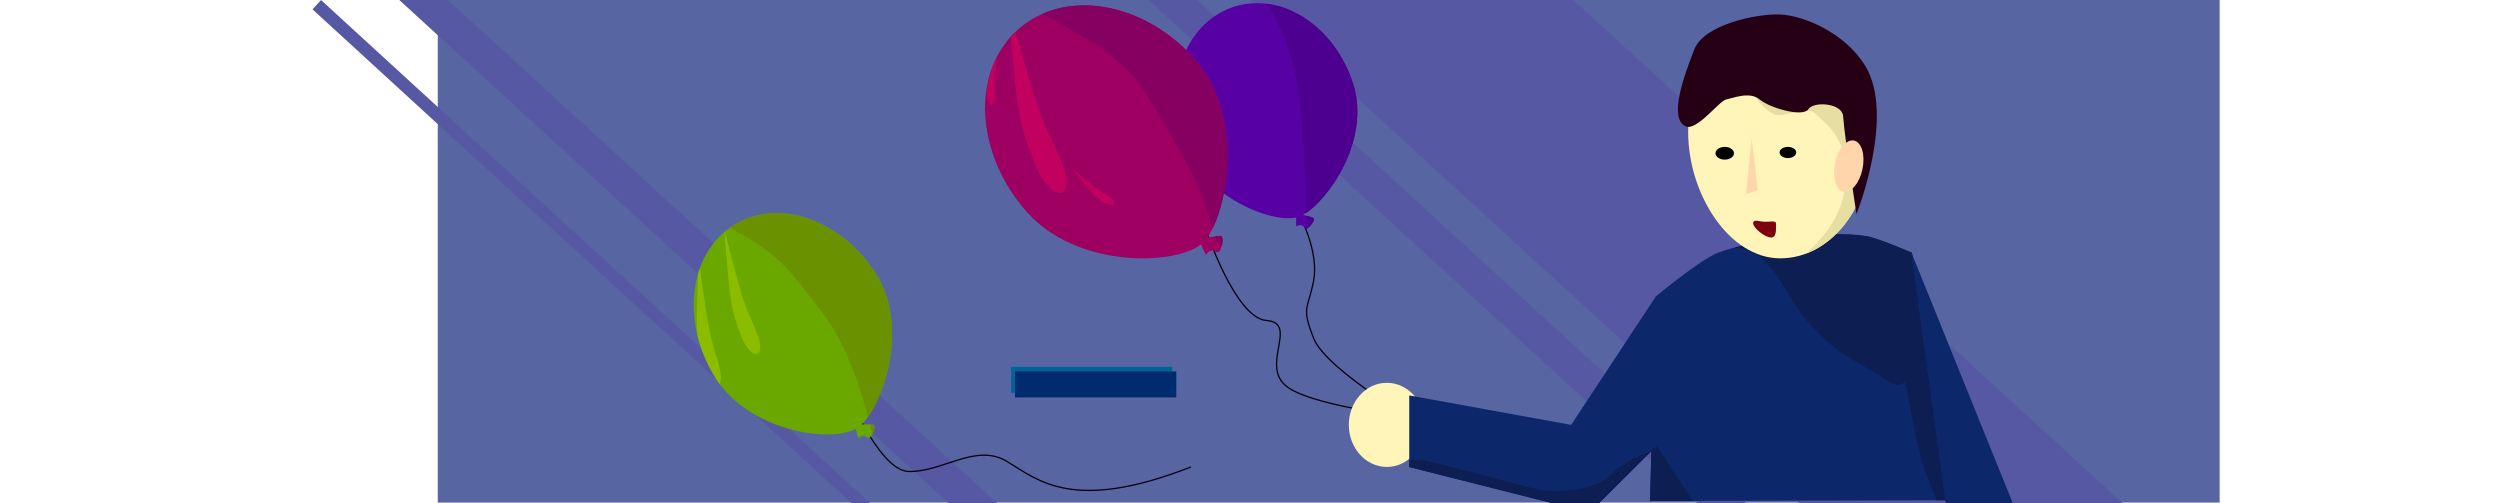
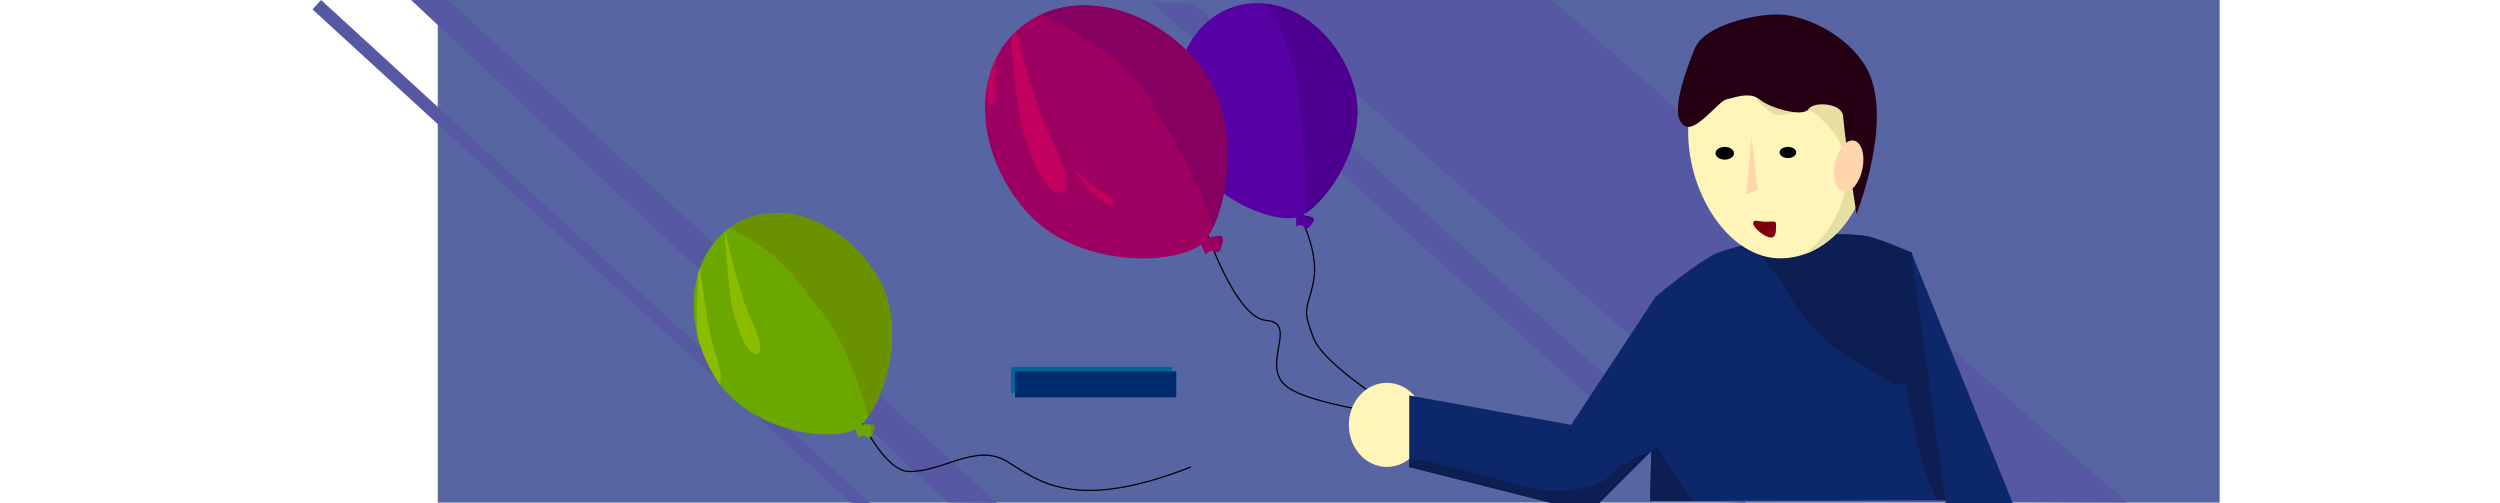
- <svg xmlns="http://www.w3.org/2000/svg" xmlns:xlink="http://www.w3.org/1999/xlink" version="1.1" id="Слой_1" x="0px" y="0px" viewBox="0 0 1920 386" enable-background="new 0 0 1920 386" xml:space="preserve">
-   <rect x="336.2" fill="#5766A3" width="1368.5" height="386" />
-   <rect x="1179.8" y="-321.4" transform="matrix(0.6755 -0.7373 0.7373 0.6755 288.8185 985.0654)" fill="#5758A3" width="167.8" height="971.5" />
-   <rect x="618.6" y="-205.6" transform="matrix(0.6755 -0.7373 0.7373 0.6755 -1.7284 556.3786)" fill="#5758A3" width="25.3" height="971.5" />
-   <rect x="1194" y="-205.5" transform="matrix(0.6755 -0.7373 0.7373 0.6755 184.8984 980.6202)" fill="#5758A3" width="25.3" height="971.5" />
-   <rect x="596.6" y="-154" transform="matrix(0.6755 -0.7373 0.7373 0.6755 -49.4492 551.0911)" fill="#5758A3" width="9.7" height="971.5" />
-   <path fill="none" stroke="#05000A" stroke-miterlimit="10" d="M998.4,166.2c0,0,14.8,27.2,10.4,49.7c-4.4,22.5-9.5,19.2,0,43.8  s86.5,69.7,85.4,66.5" />
-   <path fill="none" stroke="#05000A" stroke-miterlimit="10" d="M925.8,175.6c0,0,22.9,68.7,46.7,70.5c25.9,2-6.3,35.8,16.9,51.6  c23.2,15.9,107.5,24.7,104.7,22.5" />
-   <path fill="none" stroke="#05000A" stroke-miterlimit="10" d="M647.6,294c0,0,26.4,67.4,50.2,68.1c26,0.7,51.8-22.3,75.8-7.6  s51.3,39.3,141.1,4.1" />
-   <g>
-     <g>
-       <path id="XMLID_00000067926039818651569040000013288549089587647388_" fill="#0C286A" d="M1319.4,194.1    c-13.7,5.2-47.9,33.7-47.9,33.7l-4.3,157l232-0.6l-30.9-190.1c0,0-25.9-11.3-35.1-12.8C1405,176.8,1346.2,183.9,1319.4,194.1z" />
-     </g>
-     <g>
-       <defs>
-         <path id="SVGID_1_" d="M1319.4,194.1c-13.7,5.2-47.9,33.7-47.9,33.7l-4.3,157l232-0.6l-30.9-190.1c0,0-25.9-11.3-35.1-12.8     C1405,176.8,1346.2,183.9,1319.4,194.1z" />
-       </defs>
-       <clipPath id="SVGID_00000055693970965361102210000013995794691905336723_">
-         <use xlink:href="#SVGID_1_" overflow="visible" />
-       </clipPath>
-       <path clip-path="url(#SVGID_00000055693970965361102210000013995794691905336723_)" fill="#0C1E52" d="M1324.6,186.5    c8.5,9.3,22.1-7.1,48.5,38.5s54.1,51.5,75.5,66.8s9.3-24.3,22.1,40s40.6,88.6,43.8,88.6c3.2,0,105.9-99.1,106.6-102.7    c0.7-3.6-114.8-176.1-114.8-176.1L1324.6,186.5z" />
-     </g>
-     <g>
-       <defs>
-         <path id="SVGID_00000101083007825841997660000017938781870479497863_" d="M1319.4,194.1c-13.7,5.2-47.9,33.7-47.9,33.7l-4.3,157     l232-0.6l-30.9-190.1c0,0-25.9-11.3-35.1-12.8C1405,176.8,1346.2,183.9,1319.4,194.1z" />
-       </defs>
-       <clipPath id="SVGID_00000162332905383240345080000015213964297304113538_">
-         <use xlink:href="#SVGID_00000101083007825841997660000017938781870479497863_" overflow="visible" />
-       </clipPath>
-       <path clip-path="url(#SVGID_00000162332905383240345080000015213964297304113538_)" fill="#0C1E52" d="M1058.3,338.9    c8.5,9.3,22.1-7.1,48.5,38.5s54.1,51.5,75.5,66.8s9.3-24.3,22.1,40s40.6,88.6,43.8,88.6c3.2,0,105.9-99.1,106.6-102.7    S1240,294,1240,294L1058.3,338.9z" />
-     </g>
-   </g>
-   <ellipse fill="#FFF5B8" cx="1065.1" cy="326.3" rx="29.2" ry="32.3" />
-   <g>
-     <g>
-       <polygon id="XMLID_00000020371179446980531910000018443314313277564068_" fill="#0C286A" points="1271.6,227.8 1206.6,326.3     1082.3,303.7 1082.3,358.7 1220.8,393.7 1309.5,305.3   " />
-     </g>
-     <g>
-       <defs>
-         <polygon id="SVGID_00000142862005968640848090000010223746753625096339_" points="1271.6,227.8 1206.6,326.3 1082.3,303.7      1082.3,358.7 1220.8,393.7 1309.5,305.3    " />
-       </defs>
-       <clipPath id="SVGID_00000048485962985929996500000014874578331012440974_">
-         <use xlink:href="#SVGID_00000142862005968640848090000010223746753625096339_" overflow="visible" />
-       </clipPath>
-       <path clip-path="url(#SVGID_00000048485962985929996500000014874578331012440974_)" fill="#0C1E52" d="M1075.1,361.8    c0,0-1.4-12.8,23.5-7.1c25,5.7,76.4,20.2,86.3,21.9c9.9,1.6,40.9,0.2,51.1-11.2s32.3-19,32.3-19l-14.3,57.5l-115.5,34.2    L1075.1,361.8z" />
-     </g>
-   </g>
-   <g>
-     <g>
-       <path id="XMLID_00000181794505270527624320000005362779208263047074_" fill="#FFF5B8" d="M1437,110.1c0,47.8-30.6,88.3-69.8,88.3    c-39.2,0-70.7-49.3-70.7-97.1s31.5-79.4,70.7-79.4C1406.4,21.8,1437,62.2,1437,110.1z" />
-     </g>
-     <g>
-       <defs>
-         <path id="SVGID_00000054245052522453600560000010391572324053502347_" d="M1437,110.1c0,47.8-30.6,88.3-69.8,88.3     c-39.2,0-70.7-49.3-70.7-97.1s31.5-79.4,70.7-79.4C1406.4,21.8,1437,62.2,1437,110.1z" />
-       </defs>
-       <clipPath id="SVGID_00000044180023994218963680000004753425524467817909_">
-         <use xlink:href="#SVGID_00000054245052522453600560000010391572324053502347_" overflow="visible" />
-       </clipPath>
-       <path clip-path="url(#SVGID_00000044180023994218963680000004753425524467817909_)" fill="#E7DEA2" d="M1344.3,69.1    c4.8,7.6,10.9,15.1,18.1,18.6c7.1,3.5,25-7.3,32.3,0s29.7,21.8,21.4,61.5c-8.3,39.4-52.1,61.7-52.1,61.7l106.5-59.8l-10.9-98.6    L1344.3,69.1z" />
-     </g>
-   </g>
-   <polygon fill="#0C286A" points="1467.6,193 1561.5,425.2 1499.7,425.2 " />
-   <g>
-     <g>
-       <path id="XMLID_00000120538378223734862570000009249471414647125395_" fill="#5700A3" d="M1039.4,65c-13.9-44.5-54.7-71.3-91.2-60    c-36.5,11.4-54.8,56.7-40.9,101.1c13.2,42.4,67.1,65.6,88.2,60.9c-0.2,3.5,0,6.9,0,6.9s3.5-2.3,5.5,0s2.6,2.1,4.8,0s4-5.2,3.1-6.3    c-0.6-0.7-5-1.8-8.2-2.6C1019.7,154.5,1052.7,107.8,1039.4,65z" />
-     </g>
-     <g>
-       <defs>
-         <path id="SVGID_00000065049652168693696880000006470323173567708604_" d="M1039.4,65c-13.9-44.5-54.7-71.3-91.2-60     c-36.5,11.4-54.8,56.7-40.9,101.1c13.2,42.4,67.1,65.6,88.2,60.9c-0.2,3.5,0,6.9,0,6.9s3.5-2.3,5.5,0s2.6,2.1,4.8,0     s4-5.2,3.1-6.3c-0.6-0.7-5-1.8-8.2-2.6C1019.7,154.5,1052.7,107.8,1039.4,65z" />
-       </defs>
-       <clipPath id="SVGID_00000013154854015395801890000013389251778978740380_">
-         <use xlink:href="#SVGID_00000065049652168693696880000006470323173567708604_" overflow="visible" />
-       </clipPath>
-       <path clip-path="url(#SVGID_00000013154854015395801890000013389251778978740380_)" fill="#4D008F" d="M925.8-31.4    c0,0,62,10.7,72.6,111.7S998,218.6,998,218.6l96.3-67L1010-86.6L925.8-31.4z" />
-     </g>
-   </g>
-   <g>
-     <g>
-       <path id="XMLID_00000006694139810487299020000004479596165975278517_" fill="#9D0060" d="M917.5,45.3    c-39.8-44.7-100.9-54.5-136.4-22c-35.6,32.5-32.1,95,7.7,139.7c37.9,42.5,112,41.3,133.6,24.7c1.7,4.2,3.8,8,3.8,8    s2.7-4.5,6.2-2.9s4.1,1.1,5.4-2.5c1.3-3.6,1.8-8.2,0.1-9c-1-0.5-6.7,0.5-10.8,1.2C943.2,160.1,955.8,88.2,917.5,45.3z" />
-     </g>
-     <g>
-       <defs>
-         <path id="SVGID_00000164474829182968438010000003127785717991315858_" d="M917.5,45.3c-39.8-44.7-100.9-54.5-136.4-22     c-35.6,32.5-32.1,95,7.7,139.7c37.9,42.5,112,41.3,133.6,24.7c1.7,4.2,3.8,8,3.8,8s2.7-4.5,6.2-2.9s4.1,1.1,5.4-2.5     c1.3-3.6,1.8-8.2,0.1-9c-1-0.5-6.7,0.5-10.8,1.2C943.2,160.1,955.8,88.2,917.5,45.3z" />
-       </defs>
-       <clipPath id="SVGID_00000033356708599920275520000000331776683013734294_">
-         <use xlink:href="#SVGID_00000164474829182968438010000003127785717991315858_" overflow="visible" />
-       </clipPath>
-       <path clip-path="url(#SVGID_00000033356708599920275520000000331776683013734294_)" fill="#850060" d="M784.6,2.4    c82.3,41.8,87.7,56.8,102.7,81.4s35.2,58.1,43.9,91.8S960,180,960,180L942.7,13.2L795.3-40.2L784.6,2.4z" />
-     </g>
-     <g>
-       <defs>
-         <path id="SVGID_00000035529682415062315290000015360657990853474468_" d="M917.5,45.3c-39.8-44.7-100.9-54.5-136.4-22     c-35.6,32.5-32.1,95,7.7,139.7c37.9,42.5,112,41.3,133.6,24.7c1.7,4.2,3.8,8,3.8,8s2.7-4.5,6.2-2.9s4.1,1.1,5.4-2.5     c1.3-3.6,1.8-8.2,0.1-9c-1-0.5-6.7,0.5-10.8,1.2C943.2,160.1,955.8,88.2,917.5,45.3z" />
-       </defs>
-       <clipPath id="SVGID_00000137824964252883237830000006620590770091206335_">
-         <use xlink:href="#SVGID_00000035529682415062315290000015360657990853474468_" overflow="visible" />
-       </clipPath>
-       <path clip-path="url(#SVGID_00000137824964252883237830000006620590770091206335_)" fill="#C20060" d="M773.9,2.4    C781.4,80.6,780.2,89,794,124c14,35.3,33.5,29,21.4,0.5c-9-21.1-14-27.3-22.8-56.6C785.1,43.3,773.9,2.4,773.9,2.4z" />
-     </g>
-     <g>
-       <defs>
-         <path id="SVGID_00000119827749167224482440000017326131112050091180_" d="M917.5,45.3c-39.8-44.7-100.9-54.5-136.4-22     c-35.6,32.5-32.1,95,7.7,139.7c37.9,42.5,112,41.3,133.6,24.7c1.7,4.2,3.8,8,3.8,8s2.7-4.5,6.2-2.9s4.1,1.1,5.4-2.5     c1.3-3.6,1.8-8.2,0.1-9c-1-0.5-6.7,0.5-10.8,1.2C943.2,160.1,955.8,88.2,917.5,45.3z" />
-       </defs>
-       <clipPath id="SVGID_00000122708883920221860060000004175124796242902439_">
-         <use xlink:href="#SVGID_00000119827749167224482440000017326131112050091180_" overflow="visible" />
-       </clipPath>
-       <path clip-path="url(#SVGID_00000122708883920221860060000004175124796242902439_)" fill="#C20060" d="M823.2,129    c13.5,17.2,14.5,19.4,23.3,25.4c8.9,6,13,1.4,5.6-3.4c-5.5-3.5-7.7-4.1-14.3-9.6C832.2,136.8,823.2,129,823.2,129z" />
-     </g>
-     <g>
-       <defs>
-         <path id="SVGID_00000070116849401945568410000006100815094010085517_" d="M917.5,45.3c-39.8-44.7-100.9-54.5-136.4-22     c-35.6,32.5-32.1,95,7.7,139.7c37.9,42.5,112,41.3,133.6,24.7c1.7,4.2,3.8,8,3.8,8s2.7-4.5,6.2-2.9s4.1,1.1,5.4-2.5     c1.3-3.6,1.8-8.2,0.1-9c-1-0.5-6.7,0.5-10.8,1.2C943.2,160.1,955.8,88.2,917.5,45.3z" />
-       </defs>
-       <clipPath id="SVGID_00000028296331307618289120000017541548420842301108_">
-         <use xlink:href="#SVGID_00000070116849401945568410000006100815094010085517_" overflow="visible" />
-       </clipPath>
-       <path clip-path="url(#SVGID_00000028296331307618289120000017541548420842301108_)" fill="#C20060" d="M766.6,38.4    c-7,20.8-8.3,22.7-8.5,33.4s6,11.6,5.9,2.9c-0.1-6.5-0.7-8.7,0.2-17.3C764.9,50.2,766.6,38.4,766.6,38.4z" />
-     </g>
-   </g>
-   <g>
-     <g>
-       <path id="XMLID_00000106864751403646546270000009961916411530312331_" fill="#6AA800" d="M672.8,210.6    c-26.9-42.6-76.2-59.2-110.2-37.1s-39.8,74.4-12.9,117c25.6,40.5,87.2,49.8,107.5,38.9c0.8,3.7,2,7.2,2,7.2s2.9-3.4,5.6-1.5    c2.7,1.8,3.3,1.5,4.9-1.3c1.6-2.8,2.6-6.6,1.3-7.4c-0.8-0.5-5.6-0.5-9.1-0.5C678.3,309.5,698.6,251.5,672.8,210.6z" />
-     </g>
-     <g>
-       <defs>
-         <path id="SVGID_00000037684593856309273970000008267042086351048631_" d="M672.8,210.6c-26.9-42.6-76.2-59.2-110.2-37.1     s-39.8,74.4-12.9,117c25.6,40.5,87.2,49.8,107.5,38.9c0.8,3.7,2,7.2,2,7.2s2.9-3.4,5.6-1.5c2.7,1.8,3.3,1.5,4.9-1.3     c1.6-2.8,2.6-6.6,1.3-7.4c-0.8-0.5-5.6-0.5-9.1-0.5C678.3,309.5,698.6,251.5,672.8,210.6z" />
-       </defs>
-       <clipPath id="SVGID_00000113331279037599108000000007933376888166611113_">
-         <use xlink:href="#SVGID_00000037684593856309273970000008267042086351048631_" overflow="visible" />
-       </clipPath>
-       <path clip-path="url(#SVGID_00000113331279037599108000000007933376888166611113_)" fill="#6A9200" d="M542.6,166.2    c57,26.7,62,39.6,88.8,73.8s38.3,93.8,38.3,93.8l42.3-29.6V131.6L535.1,143L542.6,166.2z" />
-     </g>
-     <g>
-       <defs>
-         <path id="SVGID_00000174589535751767375820000013130276075778384312_" d="M672.8,210.6c-26.9-42.6-76.2-59.2-110.2-37.1     s-39.8,74.4-12.9,117c25.6,40.5,87.2,49.8,107.5,38.9c0.8,3.7,2,7.2,2,7.2s2.9-3.4,5.6-1.5c2.7,1.8,3.3,1.5,4.9-1.3     c1.6-2.8,2.6-6.6,1.3-7.4c-0.8-0.5-5.6-0.5-9.1-0.5C678.3,309.5,698.6,251.5,672.8,210.6z" />
-       </defs>
-       <clipPath id="SVGID_00000181068767083711851000000008908608677781213606_">
-         <use xlink:href="#SVGID_00000174589535751767375820000013130276075778384312_" overflow="visible" />
-       </clipPath>
-       <path clip-path="url(#SVGID_00000181068767083711851000000008908608677781213606_)" fill="#8BBC00" d="M556.1,175.6    c4.6,51.7,3.8,57.3,12.3,80.4c8.6,23.3,20.6,19.2,13.1,0.3c-5.5-13.9-8.6-18-14-37.4C563,202.7,556.1,175.6,556.1,175.6z" />
-     </g>
-     <g>
-       <defs>
-         <path id="SVGID_00000157284751310221384630000016487575828961061046_" d="M672.8,210.6c-26.9-42.6-76.2-59.2-110.2-37.1     s-39.8,74.4-12.9,117c25.6,40.5,87.2,49.8,107.5,38.9c0.8,3.7,2,7.2,2,7.2s2.9-3.4,5.6-1.5c2.7,1.8,3.3,1.5,4.9-1.3     c1.6-2.8,2.6-6.6,1.3-7.4c-0.8-0.5-5.6-0.5-9.1-0.5C678.3,309.5,698.6,251.5,672.8,210.6z" />
-       </defs>
-       <clipPath id="SVGID_00000101077155121013209660000008403505302980804259_">
-         <use xlink:href="#SVGID_00000157284751310221384630000016487575828961061046_" overflow="visible" />
-       </clipPath>
-       <path clip-path="url(#SVGID_00000101077155121013209660000008403505302980804259_)" fill="#8BBC00" d="M536.5,198.6    c-1.5,51.9-2.9,57.3,2.9,81.2c5.8,24.2,18.2,21.4,13,1.8c-3.8-14.5-6.4-18.9-9.5-38.8C540.2,226.3,536.5,198.6,536.5,198.6z" />
-     </g>
-   </g>
-   <g>
-     <path fill="#006595" d="M900.4,281.7v20H776.5v-20H900.4z" />
-   </g>
-   <g>
-     <path fill="#002C6F" d="M903.4,285.2v20H779.5v-20H903.4z" />
-   </g>
-   <path fill="#250015" d="M1366.7,11.1c19.2,0.7,50.8,14.7,65.9,39.6c23.2,38.4-6.8,113.7-6.8,113.7s-8.6-54.3-10.3-75.3  c-0.8-9.9-22.5-11.6-26.7-5.2c-4.3,6.4-29.9-1.1-37.4-7.5s-20.3-1.1-25.7,0s-22.8,24.7-31.2,20.6c-13.4-6.5-0.7-39.8,6.7-59  S1349,10.5,1366.7,11.1z" />
-   <path fill="#7C000D" d="M1364,172.2c-0.2,3.3,0.8,10.4-4,10.2c-4.9-0.2-13.8-7.7-13.6-11c0.2-3.3,4-1.3,8.8-1.1  S1364.2,168.9,1364,172.2z" />
+ <svg xmlns="http://www.w3.org/2000/svg" xmlns:xlink="http://www.w3.org/1999/xlink" version="1.1" id="Слой_1" x="0px" y="0px" viewBox="0 0 1920 386" style="enable-background:new 0 0 1920 386;" xml:space="preserve">
+   <style type="text/css">
+ 	.st0{fill:#5766A3;}
+ 	.st1{fill:#5758A3;}
+ 	.st2{fill:none;stroke:#05000A;stroke-miterlimit:10;}
+ 	.st3{fill:#0C286A;}
+ 	.st4{clip-path:url(#SVGID_00000067933842183820767140000012319223888776019086_);fill:#0C1E52;}
+ 	.st5{clip-path:url(#SVGID_00000044856773950421123010000002433291388038495642_);fill:#0C1E52;}
+ 	.st6{fill:#FFF5B8;}
+ 	.st7{clip-path:url(#SVGID_00000045577881429462516340000015226180538824997778_);fill:#0C1E52;}
+ 	.st8{clip-path:url(#SVGID_00000127761716832421248300000015286213974743241861_);fill:#E7DEA2;}
+ 	.st9{fill:#5700A3;}
+ 	.st10{clip-path:url(#SVGID_00000097469919326487265960000000767801238252567957_);fill:#4D008F;}
+ 	.st11{fill:#9D0060;}
+ 	.st12{clip-path:url(#SVGID_00000122710276995018179920000000437539347882653103_);fill:#850060;}
+ 	.st13{clip-path:url(#SVGID_00000096770249850642245980000004801622217681379252_);fill:#C20060;}
+ 	.st14{clip-path:url(#SVGID_00000031209882876605259610000009264277447328101296_);fill:#C20060;}
+ 	.st15{clip-path:url(#SVGID_00000162327483087573018470000008770568331339507872_);fill:#C20060;}
+ 	.st16{fill:#6AA800;}
+ 	.st17{clip-path:url(#SVGID_00000179647333023506615390000014085707200150766224_);fill:#6A9200;}
+ 	.st18{clip-path:url(#SVGID_00000023241481258356650730000003161712166582372798_);fill:#8BBC00;}
+ 	.st19{clip-path:url(#SVGID_00000067212842571269087930000005137687074540983693_);fill:#8BBC00;}
+ 	.st20{fill:#006595;}
+ 	.st21{fill:#002C6F;}
+ 	.st22{fill:#250015;}
+ 	.st23{fill:#7C000D;}
+ 	.st24{fill:#FFD6AB;}
+ </style>
+   <rect x="336.2" class="st0" width="1368.5" height="386" />
+   <polygon class="st1" points="960,0 1190.5,-1.4 1633.7,385.9 1395.5,384.7 " />
+   <polygon class="st1" points="314.2,-1.4 344.2,0 765.7,386.2 727.8,385.9 " />
+   <polygon class="st1" points="884.4,1.6 916.9,2.7 1341,386.2 1309.5,384.7 " />
+   <polygon class="st1" points="240,7.2 246.6,0 671.8,389.7 653.3,385.9 " />
+   <path class="st2" d="M998.4,166.2c0,0,14.8,27.2,10.4,49.7c-4.4,22.5-9.5,19.2,0,43.8s86.5,69.7,85.4,66.5" />
+   <path class="st2" d="M925.8,175.6c0,0,22.9,68.7,46.7,70.5c25.9,2-6.3,35.8,16.9,51.6c23.2,15.9,107.5,24.7,104.7,22.5" />
+   <path class="st2" d="M647.6,294c0,0,26.4,67.4,50.2,68.1c26,0.7,51.8-22.3,75.8-7.6s51.3,39.3,141.1,4.1" />
+   <g>
+     <g>
+       <path id="XMLID_00000067926039818651569040000013288549089587647388_" class="st3" d="M1319.4,194.1    c-13.7,5.2-47.9,33.7-47.9,33.7l-4.3,157l232-0.6l-30.9-190.1c0,0-25.9-11.3-35.1-12.8C1405,176.8,1346.2,183.9,1319.4,194.1z" />
+     </g>
+     <g>
+       <g>
+         <defs>
+           <path id="SVGID_1_" d="M1319.4,194.1c-13.7,5.2-47.9,33.7-47.9,33.7l-4.3,157l232-0.6l-30.9-190.1c0,0-25.9-11.3-35.1-12.8      C1405,176.8,1346.2,183.9,1319.4,194.1z" />
+         </defs>
+         <clipPath id="SVGID_00000108282416378996288170000009173313927942819506_">
+           <use xlink:href="#SVGID_1_" style="overflow:visible;" />
+         </clipPath>
+         <path style="clip-path:url(#SVGID_00000108282416378996288170000009173313927942819506_);fill:#0C1E52;" d="M1324.6,186.5     c8.5,9.3,22.1-7.1,48.5,38.5s54.1,51.5,75.5,66.8s9.3-24.3,22.1,40s40.6,88.6,43.8,88.6c3.2,0,105.9-99.1,106.6-102.7     c0.7-3.6-114.8-176.1-114.8-176.1L1324.6,186.5z" />
+       </g>
+     </g>
+     <g>
+       <g>
+         <defs>
+           <path id="SVGID_00000101092932978143756360000007220643711803193509_" d="M1319.4,194.1c-13.7,5.2-47.9,33.7-47.9,33.7l-4.3,157      l232-0.6l-30.9-190.1c0,0-25.9-11.3-35.1-12.8C1405,176.8,1346.2,183.9,1319.4,194.1z" />
+         </defs>
+         <clipPath id="SVGID_00000173849333734414134980000011705146249990752944_">
+           <use xlink:href="#SVGID_00000101092932978143756360000007220643711803193509_" style="overflow:visible;" />
+         </clipPath>
+         <path style="clip-path:url(#SVGID_00000173849333734414134980000011705146249990752944_);fill:#0C1E52;" d="M1058.3,338.9     c8.5,9.3,22.1-7.1,48.5,38.5s54.1,51.5,75.5,66.8s9.3-24.3,22.1,40s40.6,88.6,43.8,88.6c3.2,0,105.9-99.1,106.6-102.7     S1240,294,1240,294L1058.3,338.9z" />
+       </g>
+     </g>
+   </g>
+   <ellipse class="st6" cx="1065.1" cy="326.3" rx="29.2" ry="32.3" />
+   <g>
+     <g>
+       <polygon id="XMLID_00000020371179446980531910000018443314313277564068_" class="st3" points="1271.6,227.8 1206.6,326.3     1082.3,303.7 1082.3,358.7 1220.8,393.7 1309.5,305.3   " />
+     </g>
+     <g>
+       <g>
+         <defs>
+           <polygon id="SVGID_00000132785965682801596570000003780324049671643045_" points="1271.6,227.8 1206.6,326.3 1082.3,303.7       1082.3,358.7 1220.8,393.7 1309.5,305.3     " />
+         </defs>
+         <clipPath id="SVGID_00000154383716606062418980000009116447291724069518_">
+           <use xlink:href="#SVGID_00000132785965682801596570000003780324049671643045_" style="overflow:visible;" />
+         </clipPath>
+         <path style="clip-path:url(#SVGID_00000154383716606062418980000009116447291724069518_);fill:#0C1E52;" d="M1075.1,361.8     c0,0-1.4-12.8,23.5-7.1c25,5.7,76.4,20.2,86.3,21.9c9.9,1.6,40.9,0.2,51.1-11.2s32.3-19,32.3-19l-14.3,57.5l-115.5,34.2     L1075.1,361.8z" />
+       </g>
+     </g>
+   </g>
+   <g>
+     <g>
+       <path id="XMLID_00000181794505270527624320000005362779208263047074_" class="st6" d="M1437,110.1c0,47.8-30.6,88.3-69.8,88.3    c-39.2,0-70.7-49.3-70.7-97.1s31.5-79.4,70.7-79.4C1406.4,21.8,1437,62.2,1437,110.1z" />
+     </g>
+     <g>
+       <g>
+         <defs>
+           <path id="SVGID_00000018955057868205492850000005589895208335294376_" d="M1437,110.1c0,47.8-30.6,88.3-69.8,88.3      c-39.2,0-70.7-49.3-70.7-97.1s31.5-79.4,70.7-79.4C1406.4,21.8,1437,62.2,1437,110.1z" />
+         </defs>
+         <clipPath id="SVGID_00000049933171465918859870000009915466241012842664_">
+           <use xlink:href="#SVGID_00000018955057868205492850000005589895208335294376_" style="overflow:visible;" />
+         </clipPath>
+         <path style="clip-path:url(#SVGID_00000049933171465918859870000009915466241012842664_);fill:#E7DEA2;" d="M1344.3,69.1     c4.8,7.6,10.9,15.1,18.1,18.6c7.1,3.5,25-7.3,32.3,0s29.7,21.8,21.4,61.5c-8.3,39.4-52.1,61.7-52.1,61.7l106.5-59.8l-10.9-98.6     L1344.3,69.1z" />
+       </g>
+     </g>
+   </g>
+   <polygon class="st3" points="1467.6,193 1561.5,425.2 1499.7,425.2 " />
+   <g>
+     <g>
+       <path id="XMLID_00000120538378223734862570000009249471414647125395_" class="st9" d="M1039.4,65c-13.9-44.5-54.7-71.3-91.2-60    c-36.5,11.4-54.8,56.7-40.9,101.1c13.2,42.4,67.1,65.6,88.2,60.9c-0.2,3.5,0,6.9,0,6.9s3.5-2.3,5.5,0s2.6,2.1,4.8,0s4-5.2,3.1-6.3    c-0.6-0.7-5-1.8-8.2-2.6C1019.7,154.5,1052.7,107.8,1039.4,65z" />
+     </g>
+     <g>
+       <g>
+         <defs>
+           <path id="SVGID_00000149343310913319604550000004926614875459556244_" d="M1039.4,65c-13.9-44.5-54.7-71.3-91.2-60      c-36.5,11.4-54.8,56.7-40.9,101.1c13.2,42.4,67.1,65.6,88.2,60.9c-0.2,3.5,0,6.9,0,6.9s3.5-2.3,5.5,0s2.6,2.1,4.8,0      s4-5.2,3.1-6.3c-0.6-0.7-5-1.8-8.2-2.6C1019.7,154.5,1052.7,107.8,1039.4,65z" />
+         </defs>
+         <clipPath id="SVGID_00000103954651955267589610000015204024168942858624_">
+           <use xlink:href="#SVGID_00000149343310913319604550000004926614875459556244_" style="overflow:visible;" />
+         </clipPath>
+         <path style="clip-path:url(#SVGID_00000103954651955267589610000015204024168942858624_);fill:#4D008F;" d="M925.8-31.4     c0,0,62,10.7,72.6,111.7S998,218.6,998,218.6l96.3-67L1010-86.6L925.8-31.4z" />
+       </g>
+     </g>
+   </g>
+   <g>
+     <g>
+       <path id="XMLID_00000006694139810487299020000004479596165975278517_" class="st11" d="M917.5,45.3    c-39.8-44.7-100.9-54.5-136.4-22c-35.6,32.5-32.1,95,7.7,139.7c37.9,42.5,112,41.3,133.6,24.7c1.7,4.2,3.8,8,3.8,8    s2.7-4.5,6.2-2.9s4.1,1.1,5.4-2.5c1.3-3.6,1.8-8.2,0.1-9c-1-0.5-6.7,0.5-10.8,1.2C943.2,160.1,955.8,88.2,917.5,45.3z" />
+     </g>
+     <g>
+       <g>
+         <defs>
+           <path id="SVGID_00000143587566810583383340000016258821250941572494_" d="M917.5,45.3c-39.8-44.7-100.9-54.5-136.4-22      c-35.6,32.5-32.1,95,7.7,139.7c37.9,42.5,112,41.3,133.6,24.7c1.7,4.2,3.8,8,3.8,8s2.7-4.5,6.2-2.9s4.1,1.1,5.4-2.5      c1.3-3.6,1.8-8.2,0.1-9c-1-0.5-6.7,0.5-10.8,1.2C943.2,160.1,955.8,88.2,917.5,45.3z" />
+         </defs>
+         <clipPath id="SVGID_00000038400332469659551730000011926754717890859167_">
+           <use xlink:href="#SVGID_00000143587566810583383340000016258821250941572494_" style="overflow:visible;" />
+         </clipPath>
+         <path style="clip-path:url(#SVGID_00000038400332469659551730000011926754717890859167_);fill:#850060;" d="M784.6,2.4     c82.3,41.8,87.7,56.8,102.7,81.4s35.2,58.1,43.9,91.8S960,180,960,180L942.7,13.2L795.3-40.2L784.6,2.4z" />
+       </g>
+     </g>
+     <g>
+       <g>
+         <defs>
+           <path id="SVGID_00000161634105712265315860000012573725245617614740_" d="M917.5,45.3c-39.8-44.7-100.9-54.5-136.4-22      c-35.6,32.5-32.1,95,7.7,139.7c37.9,42.5,112,41.3,133.6,24.7c1.7,4.2,3.8,8,3.8,8s2.7-4.5,6.2-2.9s4.1,1.1,5.4-2.5      c1.3-3.6,1.8-8.2,0.1-9c-1-0.5-6.7,0.5-10.8,1.2C943.2,160.1,955.8,88.2,917.5,45.3z" />
+         </defs>
+         <clipPath id="SVGID_00000150788076105450105450000007444191102606251934_">
+           <use xlink:href="#SVGID_00000161634105712265315860000012573725245617614740_" style="overflow:visible;" />
+         </clipPath>
+         <path style="clip-path:url(#SVGID_00000150788076105450105450000007444191102606251934_);fill:#C20060;" d="M773.9,2.4     C781.4,80.6,780.2,89,794,124c14,35.3,33.5,29,21.4,0.5c-9-21.1-14-27.3-22.8-56.6C785.1,43.3,773.9,2.4,773.9,2.4z" />
+       </g>
+     </g>
+     <g>
+       <g>
+         <defs>
+           <path id="SVGID_00000176739406132613805590000017095835248167851140_" d="M917.5,45.3c-39.8-44.7-100.9-54.5-136.4-22      c-35.6,32.5-32.1,95,7.7,139.7c37.9,42.5,112,41.3,133.6,24.7c1.7,4.2,3.8,8,3.8,8s2.7-4.5,6.2-2.9s4.1,1.1,5.4-2.5      c1.3-3.6,1.8-8.2,0.1-9c-1-0.5-6.7,0.5-10.8,1.2C943.2,160.1,955.8,88.2,917.5,45.3z" />
+         </defs>
+         <clipPath id="SVGID_00000096778475599610484660000006719596235556257933_">
+           <use xlink:href="#SVGID_00000176739406132613805590000017095835248167851140_" style="overflow:visible;" />
+         </clipPath>
+         <path style="clip-path:url(#SVGID_00000096778475599610484660000006719596235556257933_);fill:#C20060;" d="M823.2,129     c13.5,17.2,14.5,19.4,23.3,25.4c8.9,6,13,1.4,5.6-3.4c-5.5-3.5-7.7-4.1-14.3-9.6C832.2,136.8,823.2,129,823.2,129z" />
+       </g>
+     </g>
+     <g>
+       <g>
+         <defs>
+           <path id="SVGID_00000060750661931454180440000001126484025978844863_" d="M917.5,45.3c-39.8-44.7-100.9-54.5-136.4-22      c-35.6,32.5-32.1,95,7.7,139.7c37.9,42.5,112,41.3,133.6,24.7c1.7,4.2,3.8,8,3.8,8s2.7-4.5,6.2-2.9s4.1,1.1,5.4-2.5      c1.3-3.6,1.8-8.2,0.1-9c-1-0.5-6.7,0.5-10.8,1.2C943.2,160.1,955.8,88.2,917.5,45.3z" />
+         </defs>
+         <clipPath id="SVGID_00000094613489676338481550000008396778339245259906_">
+           <use xlink:href="#SVGID_00000060750661931454180440000001126484025978844863_" style="overflow:visible;" />
+         </clipPath>
+         <path style="clip-path:url(#SVGID_00000094613489676338481550000008396778339245259906_);fill:#C20060;" d="M766.6,38.4     c-7,20.8-8.3,22.7-8.5,33.4s6,11.6,5.9,2.9c-0.1-6.5-0.7-8.7,0.2-17.3C764.9,50.2,766.6,38.4,766.6,38.4z" />
+       </g>
+     </g>
+   </g>
+   <g>
+     <g>
+       <path id="XMLID_00000106864751403646546270000009961916411530312331_" class="st16" d="M672.8,210.6    c-26.9-42.6-76.2-59.2-110.2-37.1s-39.8,74.4-12.9,117c25.6,40.5,87.2,49.8,107.5,38.9c0.8,3.7,2,7.2,2,7.2s2.9-3.4,5.6-1.5    c2.7,1.8,3.3,1.5,4.9-1.3c1.6-2.8,2.6-6.6,1.3-7.4c-0.8-0.5-5.6-0.5-9.1-0.5C678.3,309.5,698.6,251.5,672.8,210.6z" />
+     </g>
+     <g>
+       <g>
+         <defs>
+           <path id="SVGID_00000147190087543616156170000015554967740565638805_" d="M672.8,210.6c-26.9-42.6-76.2-59.2-110.2-37.1      s-39.8,74.4-12.9,117c25.6,40.5,87.2,49.8,107.5,38.9c0.8,3.7,2,7.2,2,7.2s2.9-3.4,5.6-1.5c2.7,1.8,3.3,1.5,4.9-1.3      c1.6-2.8,2.6-6.6,1.3-7.4c-0.8-0.5-5.6-0.5-9.1-0.5C678.3,309.5,698.6,251.5,672.8,210.6z" />
+         </defs>
+         <clipPath id="SVGID_00000069375203853463691460000016078241333352131969_">
+           <use xlink:href="#SVGID_00000147190087543616156170000015554967740565638805_" style="overflow:visible;" />
+         </clipPath>
+         <path style="clip-path:url(#SVGID_00000069375203853463691460000016078241333352131969_);fill:#6A9200;" d="M542.6,166.2     c57,26.7,62,39.6,88.8,73.8s38.3,93.8,38.3,93.8l42.3-29.6V131.6L535.1,143L542.6,166.2z" />
+       </g>
+     </g>
+     <g>
+       <g>
+         <defs>
+           <path id="SVGID_00000001635760839455283290000015392729339900161437_" d="M672.8,210.6c-26.9-42.6-76.2-59.2-110.2-37.1      s-39.8,74.4-12.9,117c25.6,40.5,87.2,49.8,107.5,38.9c0.8,3.7,2,7.2,2,7.2s2.9-3.4,5.6-1.5c2.7,1.8,3.3,1.5,4.9-1.3      c1.6-2.8,2.6-6.6,1.3-7.4c-0.8-0.5-5.6-0.5-9.1-0.5C678.3,309.5,698.6,251.5,672.8,210.6z" />
+         </defs>
+         <clipPath id="SVGID_00000150086954704387897730000002764937504499338905_">
+           <use xlink:href="#SVGID_00000001635760839455283290000015392729339900161437_" style="overflow:visible;" />
+         </clipPath>
+         <path style="clip-path:url(#SVGID_00000150086954704387897730000002764937504499338905_);fill:#8BBC00;" d="M556.1,175.6     c4.6,51.7,3.8,57.3,12.3,80.4c8.6,23.3,20.6,19.2,13.1,0.3c-5.5-13.9-8.6-18-14-37.4C563,202.7,556.1,175.6,556.1,175.6z" />
+       </g>
+     </g>
+     <g>
+       <g>
+         <defs>
+           <path id="SVGID_00000029724481778802639990000010627423065734819503_" d="M672.8,210.6c-26.9-42.6-76.2-59.2-110.2-37.1      s-39.8,74.4-12.9,117c25.6,40.5,87.2,49.8,107.5,38.9c0.8,3.7,2,7.2,2,7.2s2.9-3.4,5.6-1.5c2.7,1.8,3.3,1.5,4.9-1.3      c1.6-2.8,2.6-6.6,1.3-7.4c-0.8-0.5-5.6-0.5-9.1-0.5C678.3,309.5,698.6,251.5,672.8,210.6z" />
+         </defs>
+         <clipPath id="SVGID_00000139978246597970036920000011989738469190344333_">
+           <use xlink:href="#SVGID_00000029724481778802639990000010627423065734819503_" style="overflow:visible;" />
+         </clipPath>
+         <path style="clip-path:url(#SVGID_00000139978246597970036920000011989738469190344333_);fill:#8BBC00;" d="M536.5,198.6     c-1.5,51.9-2.9,57.3,2.9,81.2c5.8,24.2,18.2,21.4,13,1.8c-3.8-14.5-6.4-18.9-9.5-38.8C540.2,226.3,536.5,198.6,536.5,198.6z" />
+       </g>
+     </g>
+   </g>
+   <g>
+     <path class="st20" d="M900.4,281.7v20H776.5v-20H900.4z" />
+   </g>
+   <g>
+     <path class="st21" d="M903.4,285.2v20H779.5v-20H903.4z" />
+   </g>
+   <path class="st22" d="M1366.7,11.1c19.2,0.7,50.8,14.7,65.9,39.6c23.2,38.4-6.8,113.7-6.8,113.7s-8.6-54.3-10.3-75.3  c-0.8-9.9-22.5-11.6-26.7-5.2c-4.3,6.4-29.9-1.1-37.4-7.5s-20.3-1.1-25.7,0s-22.8,24.7-31.2,20.6c-13.4-6.5-0.7-39.8,6.7-59  S1349,10.5,1366.7,11.1z" />
+   <path class="st23" d="M1364,172.2c-0.2,3.3,0.8,10.4-4,10.2c-4.9-0.2-13.8-7.7-13.6-11c0.2-3.3,4-1.3,8.8-1.1  S1364.2,168.9,1364,172.2z" />
  <ellipse cx="1324.6" cy="117.7" rx="7.1" ry="4.9" />
  <ellipse cx="1373.1" cy="117.1" rx="6.4" ry="4.3" />
-   <polygon fill="#FFD6AB" points="1345.3,105.9 1341,149.2 1350,145.8 " />
-   <ellipse transform="matrix(0.2019 -0.9794 0.9794 0.2019 1008.199 1492.339)" fill="#FFD6AB" cx="1419.8" cy="127.6" rx="20" ry="10.8" />
+   <polygon class="st24" points="1345.3,105.9 1341,149.2 1350,145.8 " />
+   <ellipse transform="matrix(0.2019 -0.9794 0.9794 0.2019 1008.241 1492.385)" class="st24" cx="1419.8" cy="127.5" rx="20" ry="10.8" />
</svg>
